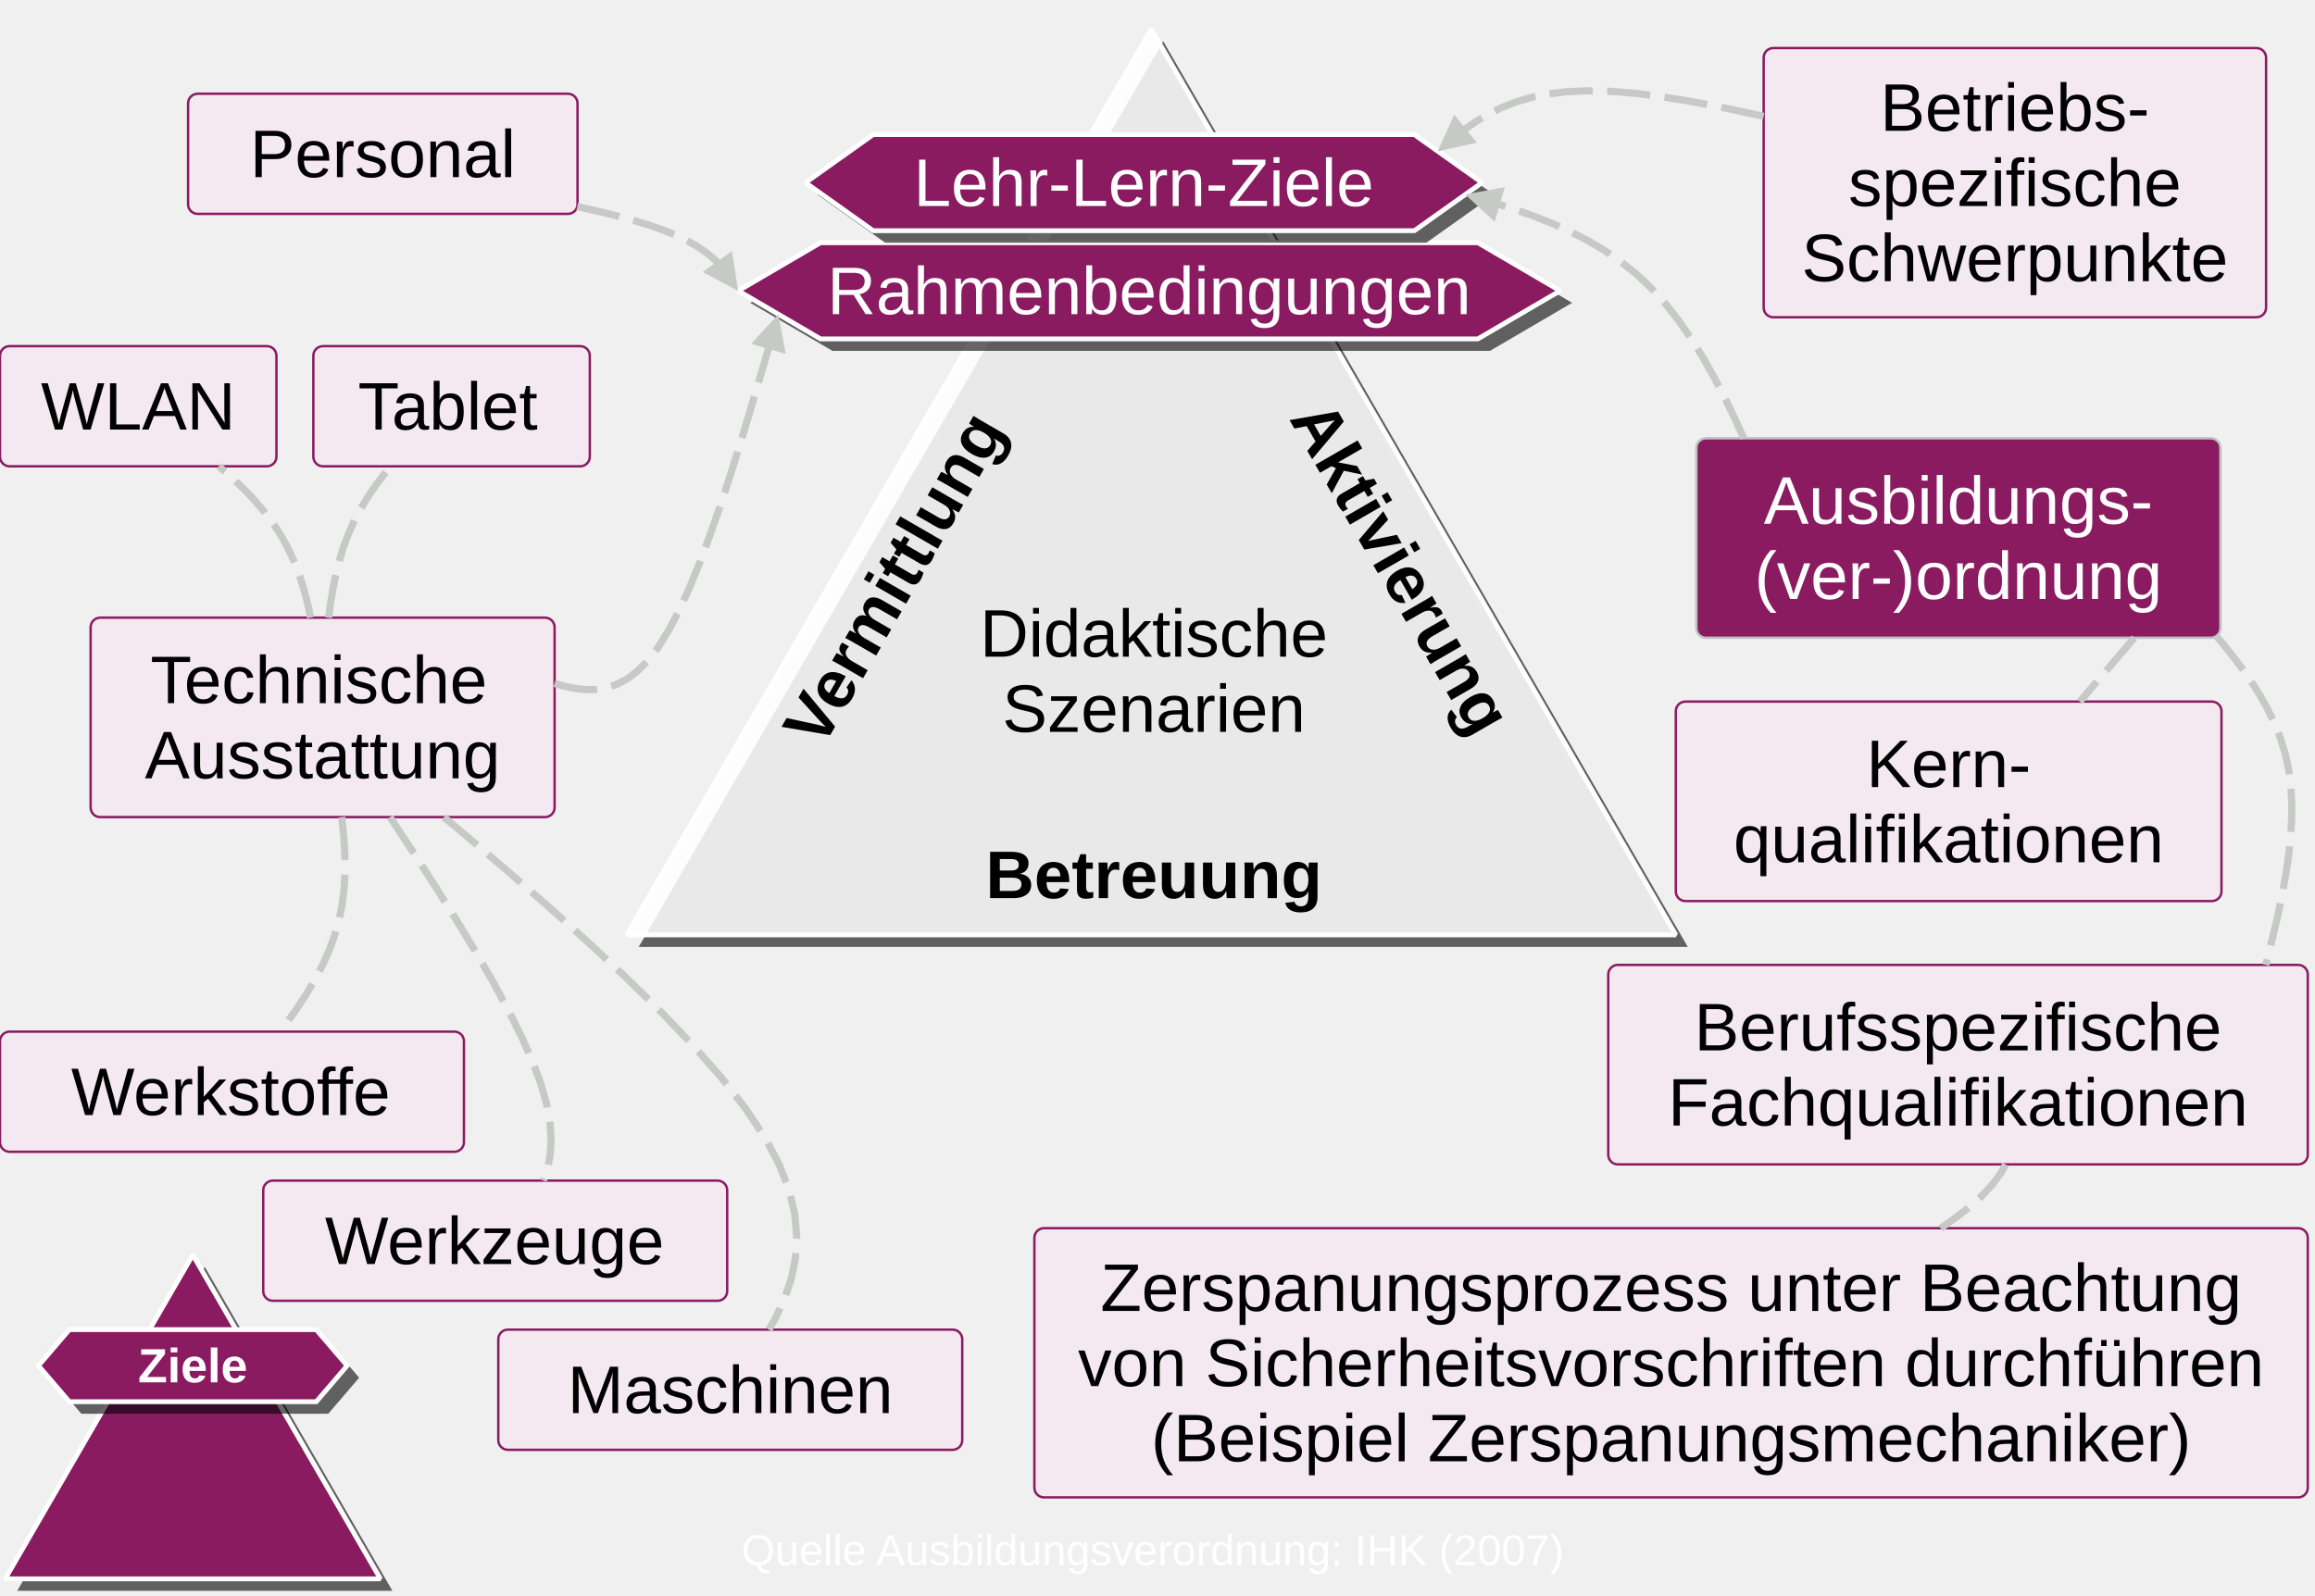
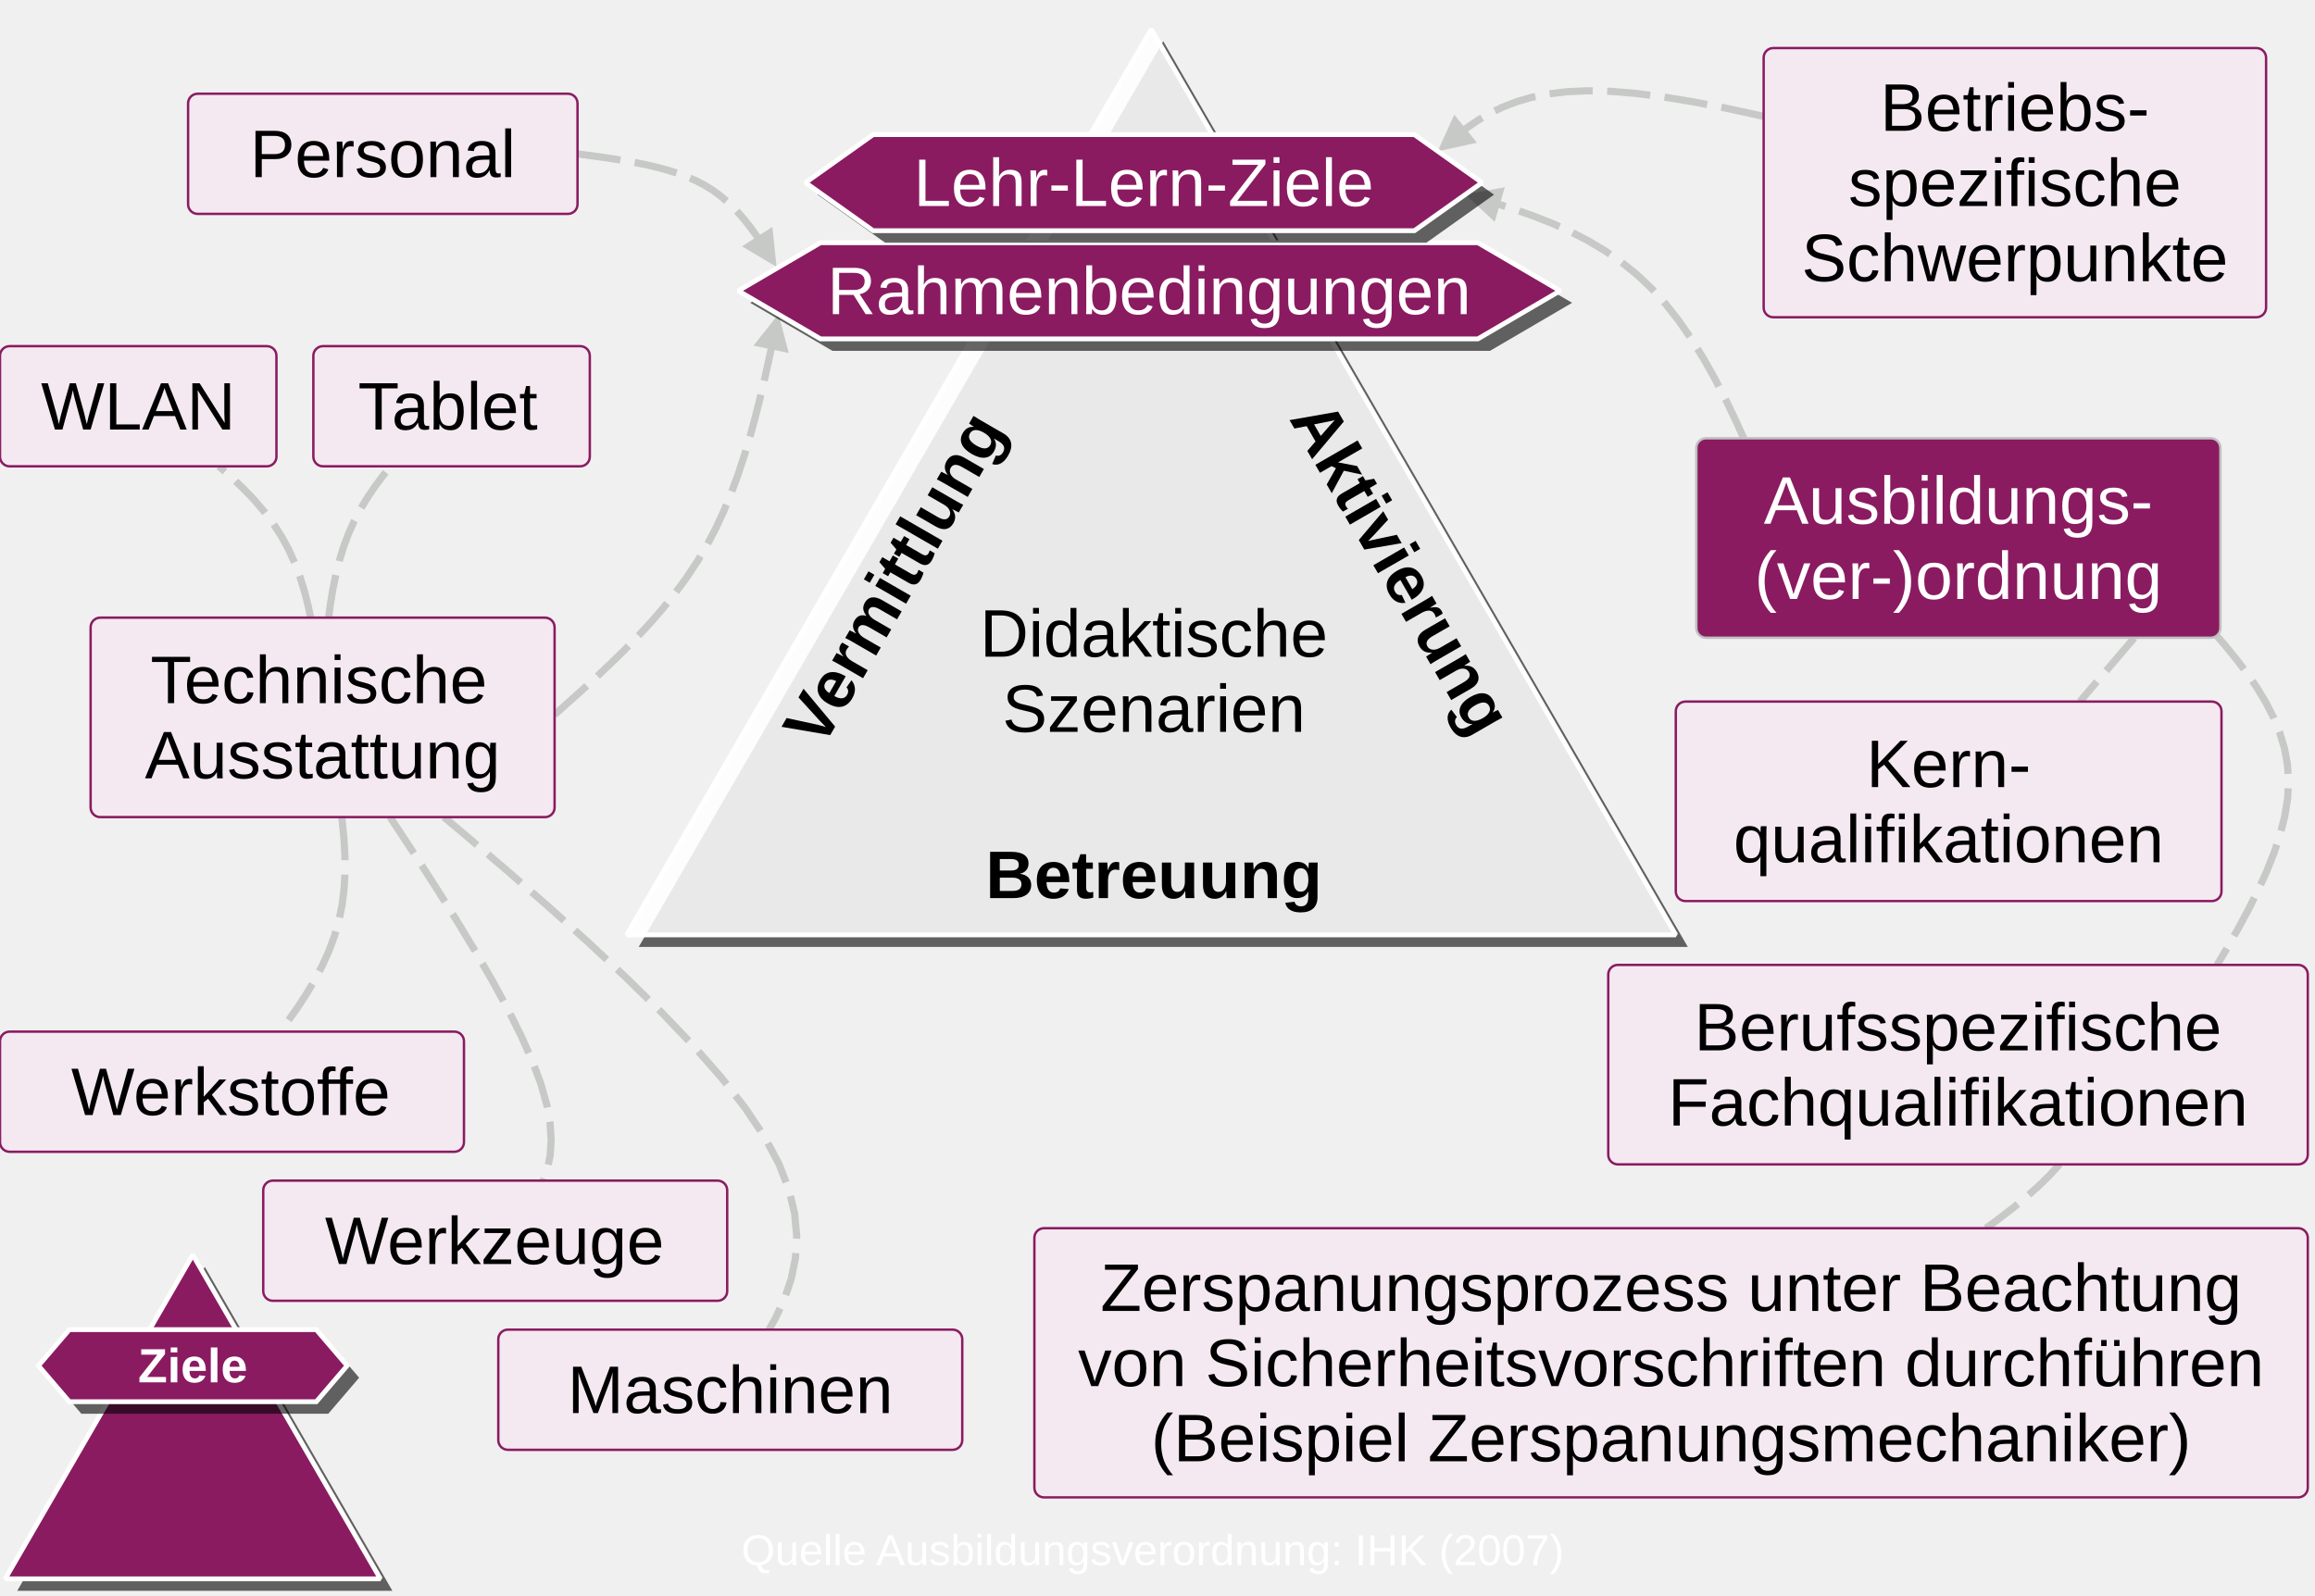
<svg xmlns="http://www.w3.org/2000/svg" fill-opacity="1" color-rendering="auto" color-interpolation="auto" text-rendering="auto" stroke="black" stroke-linecap="square" width="963" stroke-miterlimit="10" shape-rendering="auto" stroke-opacity="1" fill="black" stroke-dasharray="none" font-weight="normal" stroke-width="1" height="664" font-family="'Dialog'" font-style="normal" stroke-linejoin="miter" font-size="12px" stroke-dashoffset="0" image-rendering="auto">
  <defs id="genericDefs" />
  <g>
    <defs id="defs1">
      <clipPath clipPathUnits="userSpaceOnUse" id="clipPath1">
        <path d="M0 0 L963 0 L963 664 L0 664 L0 0 Z" />
      </clipPath>
      <clipPath clipPathUnits="userSpaceOnUse" id="clipPath2">
        <path d="M-5 -5 L958 -5 L958 659 L-5 659 L-5 -5 Z" />
      </clipPath>
      <clipPath clipPathUnits="userSpaceOnUse" id="clipPath3">
        <path d="M-416.906 404.503 L64.594 -429.479 L639.635 -97.479 L158.135 736.504 L-416.906 404.503 Z" />
      </clipPath>
      <clipPath clipPathUnits="userSpaceOnUse" id="clipPath4">
        <path d="M101.536 -424.676 L583.036 409.307 L7.995 741.307 L-473.505 -92.676 L101.536 -424.676 Z" />
      </clipPath>
    </defs>
-     <g stroke-linecap="butt" font-size="18px" fill="white" text-rendering="geometricPrecision" font-family="'Arial'" shape-rendering="geometricPrecision" stroke="white" stroke-miterlimit="1.45">
-       <text x="308.398" xml:space="preserve" y="651.24" clip-path="url(#clipPath1)" stroke="none">Quelle Ausbildungsverordnung: IHK (2007)</text>
-     </g>
-     <g transform="translate(5,5)" fill-opacity="0.6" fill="rgb(0,0,0)" text-rendering="geometricPrecision" shape-rendering="geometricPrecision" stroke="rgb(0,0,0)" stroke-opacity="0.6">
-       <path d="M478.9 12.177 L697.1 389 L260.7 389 Z" fill-rule="evenodd" clip-path="url(#clipPath2)" stroke="none" />
-     </g>
-     <g fill="rgb(255,255,255)" text-rendering="geometricPrecision" fill-opacity="0.863" shape-rendering="geometricPrecision" stroke-opacity="0.863" stroke="rgb(255,255,255)">
-       <path d="M478.9 12.177 L697.1 389 L260.7 389 Z" fill-rule="evenodd" clip-path="url(#clipPath1)" stroke="none" />
-     </g>
-     <g stroke-linecap="butt" fill="white" text-rendering="geometricPrecision" shape-rendering="geometricPrecision" stroke="white" stroke-width="2" stroke-miterlimit="1.45">
-       <path fill="none" d="M478.9 12.177 L697.1 389 L260.7 389 Z" fill-rule="evenodd" clip-path="url(#clipPath1)" />
-     </g>
-     <g font-size="28px" stroke-linecap="butt" transform="matrix(0.5,0.866,-0.866,0.5,558.7635,158.7997)" text-rendering="geometricPrecision" font-family="'Arial'" shape-rendering="geometricPrecision" font-weight="bold" stroke-miterlimit="1.45">
-       <text x="2" xml:space="preserve" y="27.348" clip-path="url(#clipPath3)" stroke="none">Aktivierung</text>
-     </g>
-     <g font-size="28px" stroke-linecap="butt" transform="matrix(0.5,-0.866,0.866,0.5,317.0119,300.2706)" text-rendering="geometricPrecision" font-family="'Arial'" shape-rendering="geometricPrecision" font-weight="bold" stroke-miterlimit="1.45">
-       <text x="2" xml:space="preserve" y="27.348" clip-path="url(#clipPath4)" stroke="none">Vermittlung</text>
-     </g>
-     <g font-size="28px" stroke-linecap="butt" text-rendering="geometricPrecision" font-family="'Arial'" shape-rendering="geometricPrecision" font-weight="bold" stroke-miterlimit="1.45">
-       <text x="410" xml:space="preserve" y="373.707" clip-path="url(#clipPath1)" stroke="none">Betreuung</text>
-       <text x="407.635" xml:space="preserve" y="273.243" clip-path="url(#clipPath1)" font-weight="normal" stroke="none">Didaktische</text>
-       <text x="416.959" xml:space="preserve" y="304.524" clip-path="url(#clipPath1)" font-weight="normal" stroke="none">Szenarien</text>
-     </g>
-     <g transform="translate(5,5)" fill-opacity="0.6" fill="rgb(0,0,0)" text-rendering="geometricPrecision" shape-rendering="geometricPrecision" stroke="rgb(0,0,0)" stroke-opacity="0.6">
-       <path d="M307.111 121 L341.296 101 L614.782 101 L648.968 121 L614.782 141 L341.296 141 Z" fill-rule="evenodd" clip-path="url(#clipPath2)" stroke="none" />
-     </g>
-     <g fill="rgb(138,27,97)" text-rendering="geometricPrecision" shape-rendering="geometricPrecision" stroke="rgb(138,27,97)">
-       <path d="M307.111 121 L341.296 101 L614.782 101 L648.968 121 L614.782 141 L341.296 141 Z" fill-rule="evenodd" clip-path="url(#clipPath1)" stroke="none" />
-     </g>
-     <g stroke-linecap="butt" font-size="28px" fill="white" text-rendering="geometricPrecision" font-family="'Arial'" shape-rendering="geometricPrecision" stroke="white" stroke-miterlimit="1.45">
-       <text x="344.151" xml:space="preserve" y="130.707" clip-path="url(#clipPath1)" stroke="none">Rahmenbedingungen</text>
-       <path fill="none" d="M307.111 121 L341.296 101 L614.782 101 L648.968 121 L614.782 141 L341.296 141 Z" stroke-width="2" clip-path="url(#clipPath1)" fill-rule="evenodd" />
-     </g>
-     <g transform="translate(5,5)" fill-opacity="0.6" fill="rgb(0,0,0)" text-rendering="geometricPrecision" shape-rendering="geometricPrecision" stroke="rgb(0,0,0)" stroke-opacity="0.6">
-       <path d="M335.079 76 L363.219 56 L588.339 56 L616.479 76 L588.339 96 L363.219 96 Z" fill-rule="evenodd" clip-path="url(#clipPath2)" stroke="none" />
-     </g>
-     <g fill="rgb(138,27,97)" text-rendering="geometricPrecision" shape-rendering="geometricPrecision" stroke="rgb(138,27,97)">
-       <path d="M335.079 76 L363.219 56 L588.339 56 L616.479 76 L588.339 96 L363.219 96 Z" fill-rule="evenodd" clip-path="url(#clipPath1)" stroke="none" />
-     </g>
-     <g stroke-linecap="butt" font-size="28px" fill="white" text-rendering="geometricPrecision" font-family="'Arial'" shape-rendering="geometricPrecision" stroke="white" stroke-miterlimit="1.45">
-       <text x="380.069" xml:space="preserve" y="85.707" clip-path="url(#clipPath1)" stroke="none">Lehr-Lern-Ziele</text>
-       <path fill="none" d="M335.079 76 L363.219 56 L588.339 56 L616.479 76 L588.339 96 L363.219 96 Z" stroke-width="2" clip-path="url(#clipPath1)" fill-rule="evenodd" />
-     </g>
-     <g fill="rgb(138,27,97)" text-rendering="geometricPrecision" shape-rendering="geometricPrecision" stroke="rgb(138,27,97)">
-       <rect x="705.65" y="182.366" clip-path="url(#clipPath1)" width="218" rx="4" ry="4" height="83" stroke="none" />
-     </g>
-     <g stroke-linecap="butt" font-size="28px" fill="white" text-rendering="geometricPrecision" font-family="'Arial'" shape-rendering="geometricPrecision" stroke="white" stroke-miterlimit="1.45">
-       <text x="733.712" xml:space="preserve" y="217.933" clip-path="url(#clipPath1)" stroke="none">Ausbildungs-</text>
-       <text x="729.837" xml:space="preserve" y="249.214" clip-path="url(#clipPath1)" stroke="none">(ver-)ordnung</text>
-     </g>
-     <g fill="silver" text-rendering="geometricPrecision" stroke-miterlimit="1.45" shape-rendering="geometricPrecision" stroke-linecap="butt" stroke="silver">
-       <rect x="705.65" y="182.366" clip-path="url(#clipPath1)" fill="none" width="218" rx="4" ry="4" height="83" />
-     </g>
-     <g fill="rgb(244,233,240)" text-rendering="geometricPrecision" shape-rendering="geometricPrecision" stroke="rgb(244,233,240)">
-       <rect x="697.1" y="291.927" clip-path="url(#clipPath1)" width="227" rx="4" ry="4" height="83" stroke="none" />
-     </g>
-     <g text-rendering="geometricPrecision" stroke-miterlimit="1.45" font-size="28px" shape-rendering="geometricPrecision" font-family="'Arial'" stroke-linecap="butt">
-       <text x="776.366" xml:space="preserve" y="327.493" clip-path="url(#clipPath1)" stroke="none">Kern-</text>
-       <text x="721.09" xml:space="preserve" y="358.775" clip-path="url(#clipPath1)" stroke="none">qualifikationen</text>
-     </g>
-     <g fill="rgb(138,27,97)" text-rendering="geometricPrecision" stroke-miterlimit="1.45" shape-rendering="geometricPrecision" stroke-linecap="butt" stroke="rgb(138,27,97)">
-       <rect x="697.1" y="291.927" clip-path="url(#clipPath1)" fill="none" width="227" rx="4" ry="4" height="83" />
-     </g>
-     <g fill="rgb(244,233,240)" text-rendering="geometricPrecision" shape-rendering="geometricPrecision" stroke="rgb(244,233,240)">
-       <rect x="430.283" y="511.049" clip-path="url(#clipPath1)" width="529.717" rx="4" ry="4" height="112" stroke="none" />
-     </g>
-     <g text-rendering="geometricPrecision" stroke-miterlimit="1.45" font-size="28px" shape-rendering="geometricPrecision" font-family="'Arial'" stroke-linecap="butt">
-       <text x="457.77" xml:space="preserve" y="545.474" clip-path="url(#clipPath1)" stroke="none">Zerspanungsprozess unter Beachtung</text>
-       <text x="448.46" xml:space="preserve" y="576.756" clip-path="url(#clipPath1)" stroke="none">von Sicherheitsvorschriften durchführen</text>
-       <text x="478.818" xml:space="preserve" y="608.037" clip-path="url(#clipPath1)" stroke="none">(Beispiel Zerspanungsmechaniker)</text>
-     </g>
-     <g fill="rgb(138,27,97)" text-rendering="geometricPrecision" stroke-miterlimit="1.45" shape-rendering="geometricPrecision" stroke-linecap="butt" stroke="rgb(138,27,97)">
-       <rect x="430.283" y="511.049" clip-path="url(#clipPath1)" fill="none" width="529.717" rx="4" ry="4" height="112" />
-     </g>
-     <g fill="rgb(244,233,240)" text-rendering="geometricPrecision" shape-rendering="geometricPrecision" stroke="rgb(244,233,240)">
-       <rect x="669" y="401.488" clip-path="url(#clipPath1)" width="291" rx="4" ry="4" height="83" stroke="none" />
-     </g>
-     <g text-rendering="geometricPrecision" stroke-miterlimit="1.45" font-size="28px" shape-rendering="geometricPrecision" font-family="'Arial'" stroke-linecap="butt">
-       <text x="704.783" xml:space="preserve" y="437.054" clip-path="url(#clipPath1)" stroke="none">Berufsspezifische</text>
-       <text x="693.866" xml:space="preserve" y="468.336" clip-path="url(#clipPath1)" stroke="none">Fachqualifikationen</text>
-     </g>
-     <g fill="rgb(138,27,97)" text-rendering="geometricPrecision" stroke-miterlimit="1.45" shape-rendering="geometricPrecision" stroke-linecap="butt" stroke="rgb(138,27,97)">
-       <rect x="669" y="401.488" clip-path="url(#clipPath1)" fill="none" width="291" rx="4" ry="4" height="83" />
-     </g>
-     <g fill="rgb(244,233,240)" text-rendering="geometricPrecision" shape-rendering="geometricPrecision" stroke="rgb(244,233,240)">
-       <rect x="733.65" y="20" clip-path="url(#clipPath1)" width="209" rx="4" ry="4" height="112" stroke="none" />
-     </g>
-     <g text-rendering="geometricPrecision" stroke-miterlimit="1.45" font-size="28px" shape-rendering="geometricPrecision" font-family="'Arial'" stroke-linecap="butt">
-       <text x="782.13" xml:space="preserve" y="54.426" clip-path="url(#clipPath1)" stroke="none">Betriebs-</text>
-       <text x="768.895" xml:space="preserve" y="85.707" clip-path="url(#clipPath1)" stroke="none">spezifische</text>
-       <text x="749.433" xml:space="preserve" y="116.988" clip-path="url(#clipPath1)" stroke="none">Schwerpunkte</text>
-     </g>
-     <g fill="rgb(138,27,97)" text-rendering="geometricPrecision" stroke-miterlimit="1.45" shape-rendering="geometricPrecision" stroke-linecap="butt" stroke="rgb(138,27,97)">
-       <rect x="733.65" y="20" clip-path="url(#clipPath1)" fill="none" width="209" rx="4" ry="4" height="112" />
-     </g>
-     <g fill="rgb(244,233,240)" text-rendering="geometricPrecision" shape-rendering="geometricPrecision" stroke="rgb(244,233,240)">
-       <rect x="37.7" y="257" clip-path="url(#clipPath1)" width="193" rx="4" ry="4" height="83" stroke="none" />
-     </g>
-     <g text-rendering="geometricPrecision" stroke-miterlimit="1.45" font-size="28px" shape-rendering="geometricPrecision" font-family="'Arial'" stroke-linecap="butt">
-       <text x="62.607" xml:space="preserve" y="292.566" clip-path="url(#clipPath1)" stroke="none">Technische</text>
-       <text x="60.263" xml:space="preserve" y="323.848" clip-path="url(#clipPath1)" stroke="none">Ausstattung</text>
-     </g>
-     <g fill="rgb(138,27,97)" text-rendering="geometricPrecision" stroke-miterlimit="1.45" shape-rendering="geometricPrecision" stroke-linecap="butt" stroke="rgb(138,27,97)">
-       <rect x="37.7" y="257" clip-path="url(#clipPath1)" fill="none" width="193" rx="4" ry="4" height="83" />
-     </g>
-     <g fill="rgb(244,233,240)" text-rendering="geometricPrecision" shape-rendering="geometricPrecision" stroke="rgb(244,233,240)">
-       <rect x="0" y="429.25" clip-path="url(#clipPath1)" width="193" rx="4" ry="4" height="50" stroke="none" />
-     </g>
-     <g text-rendering="geometricPrecision" stroke-miterlimit="1.45" font-size="28px" shape-rendering="geometricPrecision" font-family="'Arial'" stroke-linecap="butt">
-       <text x="29.597" xml:space="preserve" y="463.957" clip-path="url(#clipPath1)" stroke="none">Werkstoffe</text>
-     </g>
-     <g fill="rgb(138,27,97)" text-rendering="geometricPrecision" stroke-miterlimit="1.45" shape-rendering="geometricPrecision" stroke-linecap="butt" stroke="rgb(138,27,97)">
-       <rect x="0" y="429.25" clip-path="url(#clipPath1)" fill="none" width="193" rx="4" ry="4" height="50" />
-     </g>
-     <g fill="rgb(244,233,240)" text-rendering="geometricPrecision" shape-rendering="geometricPrecision" stroke="rgb(244,233,240)">
-       <rect x="0" y="144.03" clip-path="url(#clipPath1)" width="115" rx="4" ry="4" height="50" stroke="none" />
-     </g>
-     <g text-rendering="geometricPrecision" stroke-miterlimit="1.45" font-size="28px" shape-rendering="geometricPrecision" font-family="'Arial'" stroke-linecap="butt">
-       <text x="17.052" xml:space="preserve" y="178.737" clip-path="url(#clipPath1)" stroke="none">WLAN</text>
-     </g>
-     <g fill="rgb(138,27,97)" text-rendering="geometricPrecision" stroke-miterlimit="1.45" shape-rendering="geometricPrecision" stroke-linecap="butt" stroke="rgb(138,27,97)">
-       <rect x="0" y="144.03" clip-path="url(#clipPath1)" fill="none" width="115" rx="4" ry="4" height="50" />
-     </g>
-     <g fill="rgb(244,233,240)" text-rendering="geometricPrecision" shape-rendering="geometricPrecision" stroke="rgb(244,233,240)">
-       <rect x="207.283" y="553.25" clip-path="url(#clipPath1)" width="193" rx="4" ry="4" height="50" stroke="none" />
-     </g>
-     <g text-rendering="geometricPrecision" stroke-miterlimit="1.45" font-size="28px" shape-rendering="geometricPrecision" font-family="'Arial'" stroke-linecap="butt">
-       <text x="236.079" xml:space="preserve" y="587.957" clip-path="url(#clipPath1)" stroke="none">Maschinen</text>
-     </g>
-     <g fill="rgb(138,27,97)" text-rendering="geometricPrecision" stroke-miterlimit="1.45" shape-rendering="geometricPrecision" stroke-linecap="butt" stroke="rgb(138,27,97)">
-       <rect x="207.283" y="553.25" clip-path="url(#clipPath1)" fill="none" width="193" rx="4" ry="4" height="50" />
-     </g>
-     <g fill="rgb(244,233,240)" text-rendering="geometricPrecision" shape-rendering="geometricPrecision" stroke="rgb(244,233,240)">
-       <rect x="109.5" y="491.25" clip-path="url(#clipPath1)" width="193" rx="4" ry="4" height="50" stroke="none" />
-     </g>
-     <g text-rendering="geometricPrecision" stroke-miterlimit="1.45" font-size="28px" shape-rendering="geometricPrecision" font-family="'Arial'" stroke-linecap="butt">
-       <text x="135.193" xml:space="preserve" y="525.957" clip-path="url(#clipPath1)" stroke="none">Werkzeuge</text>
-     </g>
-     <g fill="rgb(138,27,97)" text-rendering="geometricPrecision" stroke-miterlimit="1.45" shape-rendering="geometricPrecision" stroke-linecap="butt" stroke="rgb(138,27,97)">
-       <rect x="109.5" y="491.25" clip-path="url(#clipPath1)" fill="none" width="193" rx="4" ry="4" height="50" />
-     </g>
-     <g fill="rgb(244,233,240)" text-rendering="geometricPrecision" shape-rendering="geometricPrecision" stroke="rgb(244,233,240)">
-       <rect x="130.35" y="144.03" clip-path="url(#clipPath1)" width="115" rx="4" ry="4" height="50" stroke="none" />
-     </g>
-     <g text-rendering="geometricPrecision" stroke-miterlimit="1.45" font-size="28px" shape-rendering="geometricPrecision" font-family="'Arial'" stroke-linecap="butt">
-       <text x="148.94" xml:space="preserve" y="178.737" clip-path="url(#clipPath1)" stroke="none">Tablet</text>
-     </g>
-     <g fill="rgb(138,27,97)" text-rendering="geometricPrecision" stroke-miterlimit="1.45" shape-rendering="geometricPrecision" stroke-linecap="butt" stroke="rgb(138,27,97)">
-       <rect x="130.35" y="144.03" clip-path="url(#clipPath1)" fill="none" width="115" rx="4" ry="4" height="50" />
-     </g>
-     <g fill="rgb(244,233,240)" text-rendering="geometricPrecision" shape-rendering="geometricPrecision" stroke="rgb(244,233,240)">
-       <rect x="78.24" y="39" clip-path="url(#clipPath1)" width="162" rx="4" ry="4" height="50" stroke="none" />
-     </g>
-     <g text-rendering="geometricPrecision" stroke-miterlimit="1.45" font-size="28px" shape-rendering="geometricPrecision" font-family="'Arial'" stroke-linecap="butt">
-       <text x="103.985" xml:space="preserve" y="73.707" clip-path="url(#clipPath1)" stroke="none">Personal</text>
-     </g>
-     <g fill="rgb(138,27,97)" text-rendering="geometricPrecision" stroke-miterlimit="1.45" shape-rendering="geometricPrecision" stroke-linecap="butt" stroke="rgb(138,27,97)">
-       <rect x="78.24" y="39" clip-path="url(#clipPath1)" fill="none" width="162" rx="4" ry="4" height="50" />
-     </g>
-     <g transform="translate(5,5)" fill-opacity="0.6" fill="rgb(0,0,0)" text-rendering="geometricPrecision" shape-rendering="geometricPrecision" stroke="rgb(0,0,0)" stroke-opacity="0.6">
-       <path d="M80.2 522.165 L158.24 656.937 L2.16 656.937 Z" fill-rule="evenodd" clip-path="url(#clipPath2)" stroke="none" />
-     </g>
-     <g fill="rgb(138,27,97)" text-rendering="geometricPrecision" shape-rendering="geometricPrecision" stroke="rgb(138,27,97)">
-       <path d="M80.2 522.165 L158.24 656.937 L2.16 656.937 Z" fill-rule="evenodd" clip-path="url(#clipPath1)" stroke="none" />
-     </g>
-     <g stroke-linecap="butt" fill="white" text-rendering="geometricPrecision" shape-rendering="geometricPrecision" stroke="white" stroke-width="2" stroke-miterlimit="1.45">
-       <path fill="none" d="M80.2 522.165 L158.24 656.937 L2.16 656.937 Z" fill-rule="evenodd" clip-path="url(#clipPath1)" />
-     </g>
-     <g transform="translate(5,5)" fill-opacity="0.6" fill="rgb(0,0,0)" text-rendering="geometricPrecision" shape-rendering="geometricPrecision" stroke="rgb(0,0,0)" stroke-opacity="0.6">
-       <path d="M16 568.25 L28.84 553.25 L131.56 553.25 L144.4 568.25 L131.56 583.25 L28.84 583.25 Z" fill-rule="evenodd" clip-path="url(#clipPath2)" stroke="none" />
-     </g>
-     <g fill="rgb(138,27,97)" text-rendering="geometricPrecision" shape-rendering="geometricPrecision" stroke="rgb(138,27,97)">
-       <path d="M16 568.25 L28.84 553.25 L131.56 553.25 L144.4 568.25 L131.56 583.25 L28.84 583.25 Z" fill-rule="evenodd" clip-path="url(#clipPath1)" stroke="none" />
-     </g>
-     <g stroke-linecap="butt" font-size="20px" fill="white" text-rendering="geometricPrecision" font-family="'Arial'" shape-rendering="geometricPrecision" stroke="white" font-weight="bold" stroke-miterlimit="1.45">
-       <text x="57.412" xml:space="preserve" y="575.184" clip-path="url(#clipPath1)" stroke="none">Ziele</text>
-     </g>
-     <g stroke-linecap="butt" fill="white" text-rendering="geometricPrecision" shape-rendering="geometricPrecision" stroke="white" stroke-width="2" stroke-miterlimit="1.45">
-       <path fill="none" d="M16 568.25 L28.84 553.25 L131.56 553.25 L144.4 568.25 L131.56 583.25 L28.84 583.25 Z" fill-rule="evenodd" clip-path="url(#clipPath1)" />
-     </g>
    <g stroke-linecap="butt" fill="rgb(199,201,199)" text-rendering="geometricPrecision" shape-rendering="geometricPrecision" stroke-dasharray="18,6" stroke="rgb(199,201,199)" stroke-width="3" stroke-miterlimit="1.45">
+       <path fill="none" d="M230.684 297.391 L236.037 292.621 L242.044 287.22 L247.992 281.773 L253.852 276.259 L259.593 270.655 L265.188 264.938 L270.604 259.085 L275.815 253.074 L280.789 246.883 L285.498 240.488 L289.911 233.868 L294 227 L297.745 219.868 L301.164 212.488 L304.289 204.883 L307.148 197.074 L309.771 189.085 L312.188 180.938 L314.427 172.655 L316.519 164.259 L318.492 155.773 L320.377 147.22 L321.012 144.231 L321.033 144.133" clip-path="url(#clipPath1)" />
+     </g>
+     <g stroke-linecap="butt" fill="rgb(199,201,199)" text-rendering="geometricPrecision" shape-rendering="geometricPrecision" stroke-dasharray="18,6" stroke="rgb(199,201,199)" stroke-width="3" stroke-miterlimit="1.45">
+       <path d="M323.859 130.677 L313.436 143.815 L328.115 146.898 Z" stroke="none" clip-path="url(#clipPath1)" />
+       <path fill="none" d="M240.268 64.035 L244.893 64.649 L249.765 65.316 L254.598 66.019 L259.37 66.778 L264.063 67.609 L268.656 68.531 L273.13 69.563 L277.463 70.722 L281.637 72.027 L285.631 73.496 L289.425 75.148 L293 77 L296.342 79.065 L299.464 81.33 L302.387 83.777 L305.13 86.389 L307.713 89.146 L310.156 92.031 L312.48 95.026 L314.704 98.111 L315.59 99.417 L315.644 99.502" clip-path="url(#clipPath1)" />
+       <path d="M323.054 111.084 L321.288 94.407 L308.652 102.491 Z" clip-path="url(#clipPath1)" stroke="none" />
+       <path fill="none" d="M733.628 48.44 L730.764 47.772 L717.111 44.833 L704.125 42.332 L691.889 40.323 L680.486 38.861 L670 38 L660.486 37.777 L651.889 38.156 L644.125 39.082 L637.111 40.5 L630.764 42.355 L625 44.594 L619.736 47.16 L614.889 50 L610.375 53.059 L608.778 54.266 L608.701 54.329" clip-path="url(#clipPath1)" />
+       <path d="M598.016 62.984 L614.393 59.371 L604.952 47.714 Z" clip-path="url(#clipPath1)" stroke="none" />
      <path fill="none" d="M725.382 182.4 L722.421 175.827 L718 166.594 L713.412 157.689 L708.63 149.167 L703.625 141.082 L698.37 133.49 L692.838 126.444 L687 120 L680.838 114.194 L674.37 108.99 L667.625 104.332 L660.63 100.167 L653.412 96.439 L646 93.094 L638.421 90.077 L630.704 87.333 L622.875 84.809 L622.778 84.78 L622.682 84.752" clip-path="url(#clipPath1)" />
      <path d="M609.483 80.898 L621.779 92.302 L625.984 77.903 Z" clip-path="url(#clipPath1)" stroke="none" />
      <path fill="none" d="M887.842 265.395 L865.173 291.932" clip-path="url(#clipPath1)" />
-       <path fill="none" d="M921.949 264.644 L923.723 266.727 L928.074 272.074 L932.235 277.512 L936.156 283.062 L939.792 288.749 L943.093 294.593 L946.012 300.617 L948.501 306.845 L950.513 313.298 L952 320 L952.93 326.965 L953.335 334.178 L953.262 341.617 L952.759 349.259 L951.875 357.082 L950.656 365.062 L949.151 373.178 L947.407 381.407 L945.473 389.727 L943.395 398.113 L942.52 401.506" clip-path="url(#clipPath1)" />
-       <path fill="none" d="M834.298 484.507 L832.296 488.133 L828.683 493.014 L824 498 L818.183 503.097 L811.296 508.3 L807.213 511.052" clip-path="url(#clipPath1)" />
-       <path fill="none" d="M733.628 48.44 L730.764 47.772 L717.111 44.833 L704.125 42.332 L691.889 40.323 L680.486 38.861 L670 38 L660.486 37.777 L651.889 38.156 L644.125 39.082 L637.111 40.5 L630.764 42.355 L625 44.594 L619.736 47.16 L614.889 50 L610.375 53.059 L608.778 54.266 L608.701 54.329" clip-path="url(#clipPath1)" />
-       <path d="M598.016 62.984 L614.393 59.371 L604.952 47.714 Z" clip-path="url(#clipPath1)" stroke="none" />
-       <path fill="none" d="M230.688 284.357 L234.426 285.441 L238.889 286.407 L243.342 286.932 L247.781 286.906 L252.205 286.219 L256.611 284.759 L260.996 282.418 L265.358 279.084 L269.693 274.649 L274 269 L278.276 262.065 L282.524 253.918 L286.746 244.668 L290.945 234.426 L295.122 223.302 L299.281 211.406 L303.425 198.849 L307.555 185.741 L311.676 172.191 L315.788 158.311 L319.895 144.211 L319.968 143.959" clip-path="url(#clipPath1)" />
-       <path d="M323.784 130.749 L312.416 143.079 L326.827 147.242 Z" clip-path="url(#clipPath1)" stroke="none" />
+       <path fill="none" d="M856.733 484.485 L856.496 484.773 L852.598 489.021 L848.119 493.425 L843 498 L837.202 502.758 L830.765 507.688 L826.131 511.045" clip-path="url(#clipPath1)" />
+       <path fill="none" d="M922.101 264.495 L925.363 268.269 L930.148 274.111 L934.645 280.026 L938.781 286.031 L942.485 292.146 L945.685 298.389 L948.309 304.777 L950.284 311.33 L951.538 318.065 L952 325 L951.621 332.148 L950.45 339.497 L948.559 347.027 L946.019 354.722 L942.902 362.563 L939.281 370.531 L935.228 378.609 L930.815 386.778 L926.113 395.019 L922.291 401.469" clip-path="url(#clipPath1)" />
      <path fill="none" d="M142.126 339.987 L142.375 341.812 L143.086 348.93 L143.482 355.963 L143.516 362.898 L143.143 369.724 L142.32 376.429 L141 383 L139.153 389.429 L136.81 395.724 L134.016 401.898 L130.815 407.963 L127.253 413.93 L123.375 419.812 L119.226 425.622 L116.475 429.237" clip-path="url(#clipPath1)" />
      <path fill="none" d="M129.209 256.98 L128.22 252.23 L126.648 246.056 L124.777 240.027 L122.571 234.163 L119.991 228.481 L117 223 L113.574 217.731 L109.737 212.663 L105.527 207.777 L100.981 203.056 L96.137 198.48 L91.031 194.031 L91.01 194.014" clip-path="url(#clipPath1)" />
      <path fill="none" d="M184.672 340.001 L191.66 345.852 L210.074 361.519 L227.797 376.942 L244.656 392.062 L260.479 406.818 L275.093 421.148 L288.324 434.992 L300.001 448.289 L309.951 460.979 L318 473 L324.034 484.312 L328.168 494.956 L330.574 504.992 L331.426 514.481 L330.896 523.485 L329.156 532.062 L326.38 540.276 L322.741 548.185 L319.882 553.246" clip-path="url(#clipPath1)" />
      <path fill="none" d="M162.242 339.978 L163.195 341.406 L172.482 355.519 L181.386 369.325 L189.812 382.75 L197.666 395.716 L204.852 408.148 L211.273 419.969 L216.836 431.102 L221.443 441.471 L225 451 L227.443 459.638 L228.836 467.435 L229.273 474.469 L228.852 480.815 L227.666 486.55 L226.001 491.222" clip-path="url(#clipPath1)" />
      <path fill="none" d="M136.702 257.02 L137.434 251.454 L138.463 245.204 L139.707 239.113 L141.193 233.202 L142.949 227.492 L145 222 L147.365 216.742 L150.027 211.702 L152.957 206.863 L156.13 202.204 L159.518 197.704 L162.507 194.059" clip-path="url(#clipPath1)" />
-       <path fill="none" d="M240.114 85.94 L240.222 85.963 L248.898 87.922 L256.965 89.912 L264.355 91.937 L271 94 L276.855 96.104 L281.965 98.245 L286.398 100.422 L290.222 102.63 L293.504 104.865 L296.312 107.125 L298.714 109.406 L299.051 109.781 L299.107 109.864" clip-path="url(#clipPath1)" />
-       <path d="M307.058 121.082 L304.503 104.507 L292.265 113.181 Z" clip-path="url(#clipPath1)" stroke="none" />
+     </g>
+     <g stroke-linecap="butt" font-size="18px" fill="white" text-rendering="geometricPrecision" font-family="'Arial'" shape-rendering="geometricPrecision" stroke="white" stroke-miterlimit="1.45">
+       <text x="308.398" xml:space="preserve" y="651.24" clip-path="url(#clipPath1)" stroke="none">Quelle Ausbildungsverordnung: IHK (2007)</text>
+     </g>
+     <g transform="translate(5,5)" fill-opacity="0.6" fill="rgb(0,0,0)" text-rendering="geometricPrecision" shape-rendering="geometricPrecision" stroke="rgb(0,0,0)" stroke-opacity="0.6">
+       <path d="M478.9 12.177 L697.1 389 L260.7 389 Z" fill-rule="evenodd" clip-path="url(#clipPath2)" stroke="none" />
+     </g>
+     <g fill="rgb(255,255,255)" text-rendering="geometricPrecision" fill-opacity="0.863" shape-rendering="geometricPrecision" stroke-opacity="0.863" stroke="rgb(255,255,255)">
+       <path d="M478.9 12.177 L697.1 389 L260.7 389 Z" fill-rule="evenodd" clip-path="url(#clipPath1)" stroke="none" />
+     </g>
+     <g stroke-linecap="butt" fill="white" text-rendering="geometricPrecision" shape-rendering="geometricPrecision" stroke="white" stroke-width="2" stroke-miterlimit="1.45">
+       <path fill="none" d="M478.9 12.177 L697.1 389 L260.7 389 Z" fill-rule="evenodd" clip-path="url(#clipPath1)" />
+     </g>
+     <g font-size="28px" stroke-linecap="butt" transform="matrix(0.5,0.866,-0.866,0.5,558.7635,158.7997)" text-rendering="geometricPrecision" font-family="'Arial'" shape-rendering="geometricPrecision" font-weight="bold" stroke-miterlimit="1.45">
+       <text x="2" xml:space="preserve" y="27.348" clip-path="url(#clipPath3)" stroke="none">Aktivierung</text>
+     </g>
+     <g font-size="28px" stroke-linecap="butt" transform="matrix(0.5,-0.866,0.866,0.5,317.0119,300.2706)" text-rendering="geometricPrecision" font-family="'Arial'" shape-rendering="geometricPrecision" font-weight="bold" stroke-miterlimit="1.45">
+       <text x="2" xml:space="preserve" y="27.348" clip-path="url(#clipPath4)" stroke="none">Vermittlung</text>
+     </g>
+     <g font-size="28px" stroke-linecap="butt" text-rendering="geometricPrecision" font-family="'Arial'" shape-rendering="geometricPrecision" font-weight="bold" stroke-miterlimit="1.45">
+       <text x="410" xml:space="preserve" y="373.707" clip-path="url(#clipPath1)" stroke="none">Betreuung</text>
+       <text x="407.635" xml:space="preserve" y="273.243" clip-path="url(#clipPath1)" font-weight="normal" stroke="none">Didaktische</text>
+       <text x="416.959" xml:space="preserve" y="304.524" clip-path="url(#clipPath1)" font-weight="normal" stroke="none">Szenarien</text>
+     </g>
+     <g transform="translate(5,5)" fill-opacity="0.6" fill="rgb(0,0,0)" text-rendering="geometricPrecision" shape-rendering="geometricPrecision" stroke="rgb(0,0,0)" stroke-opacity="0.6">
+       <path d="M307.111 121 L341.296 101 L614.782 101 L648.968 121 L614.782 141 L341.296 141 Z" fill-rule="evenodd" clip-path="url(#clipPath2)" stroke="none" />
+     </g>
+     <g fill="rgb(138,27,97)" text-rendering="geometricPrecision" shape-rendering="geometricPrecision" stroke="rgb(138,27,97)">
+       <path d="M307.111 121 L341.296 101 L614.782 101 L648.968 121 L614.782 141 L341.296 141 Z" fill-rule="evenodd" clip-path="url(#clipPath1)" stroke="none" />
+     </g>
+     <g stroke-linecap="butt" font-size="28px" fill="white" text-rendering="geometricPrecision" font-family="'Arial'" shape-rendering="geometricPrecision" stroke="white" stroke-miterlimit="1.45">
+       <text x="344.151" xml:space="preserve" y="130.707" clip-path="url(#clipPath1)" stroke="none">Rahmenbedingungen</text>
+       <path fill="none" d="M307.111 121 L341.296 101 L614.782 101 L648.968 121 L614.782 141 L341.296 141 Z" stroke-width="2" clip-path="url(#clipPath1)" fill-rule="evenodd" />
+     </g>
+     <g transform="translate(5,5)" fill-opacity="0.6" fill="rgb(0,0,0)" text-rendering="geometricPrecision" shape-rendering="geometricPrecision" stroke="rgb(0,0,0)" stroke-opacity="0.6">
+       <path d="M335.079 76 L363.219 56 L588.339 56 L616.479 76 L588.339 96 L363.219 96 Z" fill-rule="evenodd" clip-path="url(#clipPath2)" stroke="none" />
+     </g>
+     <g fill="rgb(138,27,97)" text-rendering="geometricPrecision" shape-rendering="geometricPrecision" stroke="rgb(138,27,97)">
+       <path d="M335.079 76 L363.219 56 L588.339 56 L616.479 76 L588.339 96 L363.219 96 Z" fill-rule="evenodd" clip-path="url(#clipPath1)" stroke="none" />
+     </g>
+     <g stroke-linecap="butt" font-size="28px" fill="white" text-rendering="geometricPrecision" font-family="'Arial'" shape-rendering="geometricPrecision" stroke="white" stroke-miterlimit="1.45">
+       <text x="380.069" xml:space="preserve" y="85.707" clip-path="url(#clipPath1)" stroke="none">Lehr-Lern-Ziele</text>
+       <path fill="none" d="M335.079 76 L363.219 56 L588.339 56 L616.479 76 L588.339 96 L363.219 96 Z" stroke-width="2" clip-path="url(#clipPath1)" fill-rule="evenodd" />
+     </g>
+     <g fill="rgb(244,233,240)" text-rendering="geometricPrecision" shape-rendering="geometricPrecision" stroke="rgb(244,233,240)">
+       <rect x="697.1" y="291.927" clip-path="url(#clipPath1)" width="227" rx="4" ry="4" height="83" stroke="none" />
+     </g>
+     <g text-rendering="geometricPrecision" stroke-miterlimit="1.45" font-size="28px" shape-rendering="geometricPrecision" font-family="'Arial'" stroke-linecap="butt">
+       <text x="776.366" xml:space="preserve" y="327.493" clip-path="url(#clipPath1)" stroke="none">Kern-</text>
+       <text x="721.09" xml:space="preserve" y="358.775" clip-path="url(#clipPath1)" stroke="none">qualifikationen</text>
+     </g>
+     <g fill="rgb(138,27,97)" text-rendering="geometricPrecision" stroke-miterlimit="1.45" shape-rendering="geometricPrecision" stroke-linecap="butt" stroke="rgb(138,27,97)">
+       <rect x="697.1" y="291.927" clip-path="url(#clipPath1)" fill="none" width="227" rx="4" ry="4" height="83" />
+     </g>
+     <g fill="rgb(244,233,240)" text-rendering="geometricPrecision" shape-rendering="geometricPrecision" stroke="rgb(244,233,240)">
+       <rect x="430.283" y="511.049" clip-path="url(#clipPath1)" width="529.717" rx="4" ry="4" height="112" stroke="none" />
+     </g>
+     <g text-rendering="geometricPrecision" stroke-miterlimit="1.45" font-size="28px" shape-rendering="geometricPrecision" font-family="'Arial'" stroke-linecap="butt">
+       <text x="457.77" xml:space="preserve" y="545.474" clip-path="url(#clipPath1)" stroke="none">Zerspanungsprozess unter Beachtung</text>
+       <text x="448.46" xml:space="preserve" y="576.756" clip-path="url(#clipPath1)" stroke="none">von Sicherheitsvorschriften durchführen</text>
+       <text x="478.818" xml:space="preserve" y="608.037" clip-path="url(#clipPath1)" stroke="none">(Beispiel Zerspanungsmechaniker)</text>
+     </g>
+     <g fill="rgb(138,27,97)" text-rendering="geometricPrecision" stroke-miterlimit="1.45" shape-rendering="geometricPrecision" stroke-linecap="butt" stroke="rgb(138,27,97)">
+       <rect x="430.283" y="511.049" clip-path="url(#clipPath1)" fill="none" width="529.717" rx="4" ry="4" height="112" />
+     </g>
+     <g fill="rgb(244,233,240)" text-rendering="geometricPrecision" shape-rendering="geometricPrecision" stroke="rgb(244,233,240)">
+       <rect x="669" y="401.488" clip-path="url(#clipPath1)" width="291" rx="4" ry="4" height="83" stroke="none" />
+     </g>
+     <g text-rendering="geometricPrecision" stroke-miterlimit="1.45" font-size="28px" shape-rendering="geometricPrecision" font-family="'Arial'" stroke-linecap="butt">
+       <text x="704.783" xml:space="preserve" y="437.054" clip-path="url(#clipPath1)" stroke="none">Berufsspezifische</text>
+       <text x="693.866" xml:space="preserve" y="468.336" clip-path="url(#clipPath1)" stroke="none">Fachqualifikationen</text>
+     </g>
+     <g fill="rgb(138,27,97)" text-rendering="geometricPrecision" stroke-miterlimit="1.45" shape-rendering="geometricPrecision" stroke-linecap="butt" stroke="rgb(138,27,97)">
+       <rect x="669" y="401.488" clip-path="url(#clipPath1)" fill="none" width="291" rx="4" ry="4" height="83" />
+     </g>
+     <g fill="rgb(244,233,240)" text-rendering="geometricPrecision" shape-rendering="geometricPrecision" stroke="rgb(244,233,240)">
+       <rect x="733.65" y="20" clip-path="url(#clipPath1)" width="209" rx="4" ry="4" height="112" stroke="none" />
+     </g>
+     <g text-rendering="geometricPrecision" stroke-miterlimit="1.45" font-size="28px" shape-rendering="geometricPrecision" font-family="'Arial'" stroke-linecap="butt">
+       <text x="782.13" xml:space="preserve" y="54.426" clip-path="url(#clipPath1)" stroke="none">Betriebs-</text>
+       <text x="768.895" xml:space="preserve" y="85.707" clip-path="url(#clipPath1)" stroke="none">spezifische</text>
+       <text x="749.433" xml:space="preserve" y="116.988" clip-path="url(#clipPath1)" stroke="none">Schwerpunkte</text>
+     </g>
+     <g fill="rgb(138,27,97)" text-rendering="geometricPrecision" stroke-miterlimit="1.45" shape-rendering="geometricPrecision" stroke-linecap="butt" stroke="rgb(138,27,97)">
+       <rect x="733.65" y="20" clip-path="url(#clipPath1)" fill="none" width="209" rx="4" ry="4" height="112" />
+     </g>
+     <g fill="rgb(244,233,240)" text-rendering="geometricPrecision" shape-rendering="geometricPrecision" stroke="rgb(244,233,240)">
+       <rect x="37.7" y="257" clip-path="url(#clipPath1)" width="193" rx="4" ry="4" height="83" stroke="none" />
+     </g>
+     <g text-rendering="geometricPrecision" stroke-miterlimit="1.45" font-size="28px" shape-rendering="geometricPrecision" font-family="'Arial'" stroke-linecap="butt">
+       <text x="62.607" xml:space="preserve" y="292.566" clip-path="url(#clipPath1)" stroke="none">Technische</text>
+       <text x="60.263" xml:space="preserve" y="323.848" clip-path="url(#clipPath1)" stroke="none">Ausstattung</text>
+     </g>
+     <g fill="rgb(138,27,97)" text-rendering="geometricPrecision" stroke-miterlimit="1.45" shape-rendering="geometricPrecision" stroke-linecap="butt" stroke="rgb(138,27,97)">
+       <rect x="37.7" y="257" clip-path="url(#clipPath1)" fill="none" width="193" rx="4" ry="4" height="83" />
+     </g>
+     <g fill="rgb(244,233,240)" text-rendering="geometricPrecision" shape-rendering="geometricPrecision" stroke="rgb(244,233,240)">
+       <rect x="0" y="429.25" clip-path="url(#clipPath1)" width="193" rx="4" ry="4" height="50" stroke="none" />
+     </g>
+     <g text-rendering="geometricPrecision" stroke-miterlimit="1.45" font-size="28px" shape-rendering="geometricPrecision" font-family="'Arial'" stroke-linecap="butt">
+       <text x="29.597" xml:space="preserve" y="463.957" clip-path="url(#clipPath1)" stroke="none">Werkstoffe</text>
+     </g>
+     <g fill="rgb(138,27,97)" text-rendering="geometricPrecision" stroke-miterlimit="1.45" shape-rendering="geometricPrecision" stroke-linecap="butt" stroke="rgb(138,27,97)">
+       <rect x="0" y="429.25" clip-path="url(#clipPath1)" fill="none" width="193" rx="4" ry="4" height="50" />
+     </g>
+     <g fill="rgb(244,233,240)" text-rendering="geometricPrecision" shape-rendering="geometricPrecision" stroke="rgb(244,233,240)">
+       <rect x="0" y="144.03" clip-path="url(#clipPath1)" width="115" rx="4" ry="4" height="50" stroke="none" />
+     </g>
+     <g text-rendering="geometricPrecision" stroke-miterlimit="1.45" font-size="28px" shape-rendering="geometricPrecision" font-family="'Arial'" stroke-linecap="butt">
+       <text x="17.052" xml:space="preserve" y="178.737" clip-path="url(#clipPath1)" stroke="none">WLAN</text>
+     </g>
+     <g fill="rgb(138,27,97)" text-rendering="geometricPrecision" stroke-miterlimit="1.45" shape-rendering="geometricPrecision" stroke-linecap="butt" stroke="rgb(138,27,97)">
+       <rect x="0" y="144.03" clip-path="url(#clipPath1)" fill="none" width="115" rx="4" ry="4" height="50" />
+     </g>
+     <g fill="rgb(244,233,240)" text-rendering="geometricPrecision" shape-rendering="geometricPrecision" stroke="rgb(244,233,240)">
+       <rect x="207.283" y="553.25" clip-path="url(#clipPath1)" width="193" rx="4" ry="4" height="50" stroke="none" />
+     </g>
+     <g text-rendering="geometricPrecision" stroke-miterlimit="1.45" font-size="28px" shape-rendering="geometricPrecision" font-family="'Arial'" stroke-linecap="butt">
+       <text x="236.079" xml:space="preserve" y="587.957" clip-path="url(#clipPath1)" stroke="none">Maschinen</text>
+     </g>
+     <g fill="rgb(138,27,97)" text-rendering="geometricPrecision" stroke-miterlimit="1.45" shape-rendering="geometricPrecision" stroke-linecap="butt" stroke="rgb(138,27,97)">
+       <rect x="207.283" y="553.25" clip-path="url(#clipPath1)" fill="none" width="193" rx="4" ry="4" height="50" />
+     </g>
+     <g fill="rgb(244,233,240)" text-rendering="geometricPrecision" shape-rendering="geometricPrecision" stroke="rgb(244,233,240)">
+       <rect x="109.5" y="491.25" clip-path="url(#clipPath1)" width="193" rx="4" ry="4" height="50" stroke="none" />
+     </g>
+     <g text-rendering="geometricPrecision" stroke-miterlimit="1.45" font-size="28px" shape-rendering="geometricPrecision" font-family="'Arial'" stroke-linecap="butt">
+       <text x="135.193" xml:space="preserve" y="525.957" clip-path="url(#clipPath1)" stroke="none">Werkzeuge</text>
+     </g>
+     <g fill="rgb(138,27,97)" text-rendering="geometricPrecision" stroke-miterlimit="1.45" shape-rendering="geometricPrecision" stroke-linecap="butt" stroke="rgb(138,27,97)">
+       <rect x="109.5" y="491.25" clip-path="url(#clipPath1)" fill="none" width="193" rx="4" ry="4" height="50" />
+     </g>
+     <g fill="rgb(244,233,240)" text-rendering="geometricPrecision" shape-rendering="geometricPrecision" stroke="rgb(244,233,240)">
+       <rect x="130.35" y="144.03" clip-path="url(#clipPath1)" width="115" rx="4" ry="4" height="50" stroke="none" />
+     </g>
+     <g text-rendering="geometricPrecision" stroke-miterlimit="1.45" font-size="28px" shape-rendering="geometricPrecision" font-family="'Arial'" stroke-linecap="butt">
+       <text x="148.94" xml:space="preserve" y="178.737" clip-path="url(#clipPath1)" stroke="none">Tablet</text>
+     </g>
+     <g fill="rgb(138,27,97)" text-rendering="geometricPrecision" stroke-miterlimit="1.45" shape-rendering="geometricPrecision" stroke-linecap="butt" stroke="rgb(138,27,97)">
+       <rect x="130.35" y="144.03" clip-path="url(#clipPath1)" fill="none" width="115" rx="4" ry="4" height="50" />
+     </g>
+     <g fill="rgb(244,233,240)" text-rendering="geometricPrecision" shape-rendering="geometricPrecision" stroke="rgb(244,233,240)">
+       <rect x="78.24" y="39" clip-path="url(#clipPath1)" width="162" rx="4" ry="4" height="50" stroke="none" />
+     </g>
+     <g text-rendering="geometricPrecision" stroke-miterlimit="1.45" font-size="28px" shape-rendering="geometricPrecision" font-family="'Arial'" stroke-linecap="butt">
+       <text x="103.985" xml:space="preserve" y="73.707" clip-path="url(#clipPath1)" stroke="none">Personal</text>
+     </g>
+     <g fill="rgb(138,27,97)" text-rendering="geometricPrecision" stroke-miterlimit="1.45" shape-rendering="geometricPrecision" stroke-linecap="butt" stroke="rgb(138,27,97)">
+       <rect x="78.24" y="39" clip-path="url(#clipPath1)" fill="none" width="162" rx="4" ry="4" height="50" />
+     </g>
+     <g transform="translate(5,5)" fill-opacity="0.6" fill="rgb(0,0,0)" text-rendering="geometricPrecision" shape-rendering="geometricPrecision" stroke="rgb(0,0,0)" stroke-opacity="0.6">
+       <path d="M80.2 522.165 L158.24 656.937 L2.16 656.937 Z" fill-rule="evenodd" clip-path="url(#clipPath2)" stroke="none" />
+     </g>
+     <g fill="rgb(138,27,97)" text-rendering="geometricPrecision" shape-rendering="geometricPrecision" stroke="rgb(138,27,97)">
+       <path d="M80.2 522.165 L158.24 656.937 L2.16 656.937 Z" fill-rule="evenodd" clip-path="url(#clipPath1)" stroke="none" />
+     </g>
+     <g stroke-linecap="butt" fill="white" text-rendering="geometricPrecision" shape-rendering="geometricPrecision" stroke="white" stroke-width="2" stroke-miterlimit="1.45">
+       <path fill="none" d="M80.2 522.165 L158.24 656.937 L2.16 656.937 Z" fill-rule="evenodd" clip-path="url(#clipPath1)" />
+     </g>
+     <g transform="translate(5,5)" fill-opacity="0.6" fill="rgb(0,0,0)" text-rendering="geometricPrecision" shape-rendering="geometricPrecision" stroke="rgb(0,0,0)" stroke-opacity="0.6">
+       <path d="M16 568.25 L28.84 553.25 L131.56 553.25 L144.4 568.25 L131.56 583.25 L28.84 583.25 Z" fill-rule="evenodd" clip-path="url(#clipPath2)" stroke="none" />
+     </g>
+     <g fill="rgb(138,27,97)" text-rendering="geometricPrecision" shape-rendering="geometricPrecision" stroke="rgb(138,27,97)">
+       <path d="M16 568.25 L28.84 553.25 L131.56 553.25 L144.4 568.25 L131.56 583.25 L28.84 583.25 Z" fill-rule="evenodd" clip-path="url(#clipPath1)" stroke="none" />
+     </g>
+     <g stroke-linecap="butt" font-size="20px" fill="white" text-rendering="geometricPrecision" font-family="'Arial'" shape-rendering="geometricPrecision" stroke="white" font-weight="bold" stroke-miterlimit="1.45">
+       <text x="57.412" xml:space="preserve" y="575.184" clip-path="url(#clipPath1)" stroke="none">Ziele</text>
+     </g>
+     <g stroke-linecap="butt" fill="white" text-rendering="geometricPrecision" shape-rendering="geometricPrecision" stroke="white" stroke-width="2" stroke-miterlimit="1.45">
+       <path fill="none" d="M16 568.25 L28.84 553.25 L131.56 553.25 L144.4 568.25 L131.56 583.25 L28.84 583.25 Z" fill-rule="evenodd" clip-path="url(#clipPath1)" />
+     </g>
+     <g fill="rgb(138,27,97)" text-rendering="geometricPrecision" shape-rendering="geometricPrecision" stroke="rgb(138,27,97)">
+       <rect x="705.65" y="182.366" clip-path="url(#clipPath1)" width="218" rx="4" ry="4" height="83" stroke="none" />
+     </g>
+     <g stroke-linecap="butt" font-size="28px" fill="white" text-rendering="geometricPrecision" font-family="'Arial'" shape-rendering="geometricPrecision" stroke="white" stroke-miterlimit="1.45">
+       <text x="733.712" xml:space="preserve" y="217.933" clip-path="url(#clipPath1)" stroke="none">Ausbildungs-</text>
+       <text x="729.837" xml:space="preserve" y="249.214" clip-path="url(#clipPath1)" stroke="none">(ver-)ordnung</text>
+     </g>
+     <g fill="silver" text-rendering="geometricPrecision" stroke-miterlimit="1.45" shape-rendering="geometricPrecision" stroke-linecap="butt" stroke="silver">
+       <rect x="705.65" y="182.366" clip-path="url(#clipPath1)" fill="none" width="218" rx="4" ry="4" height="83" />
    </g>
  </g>
</svg>
